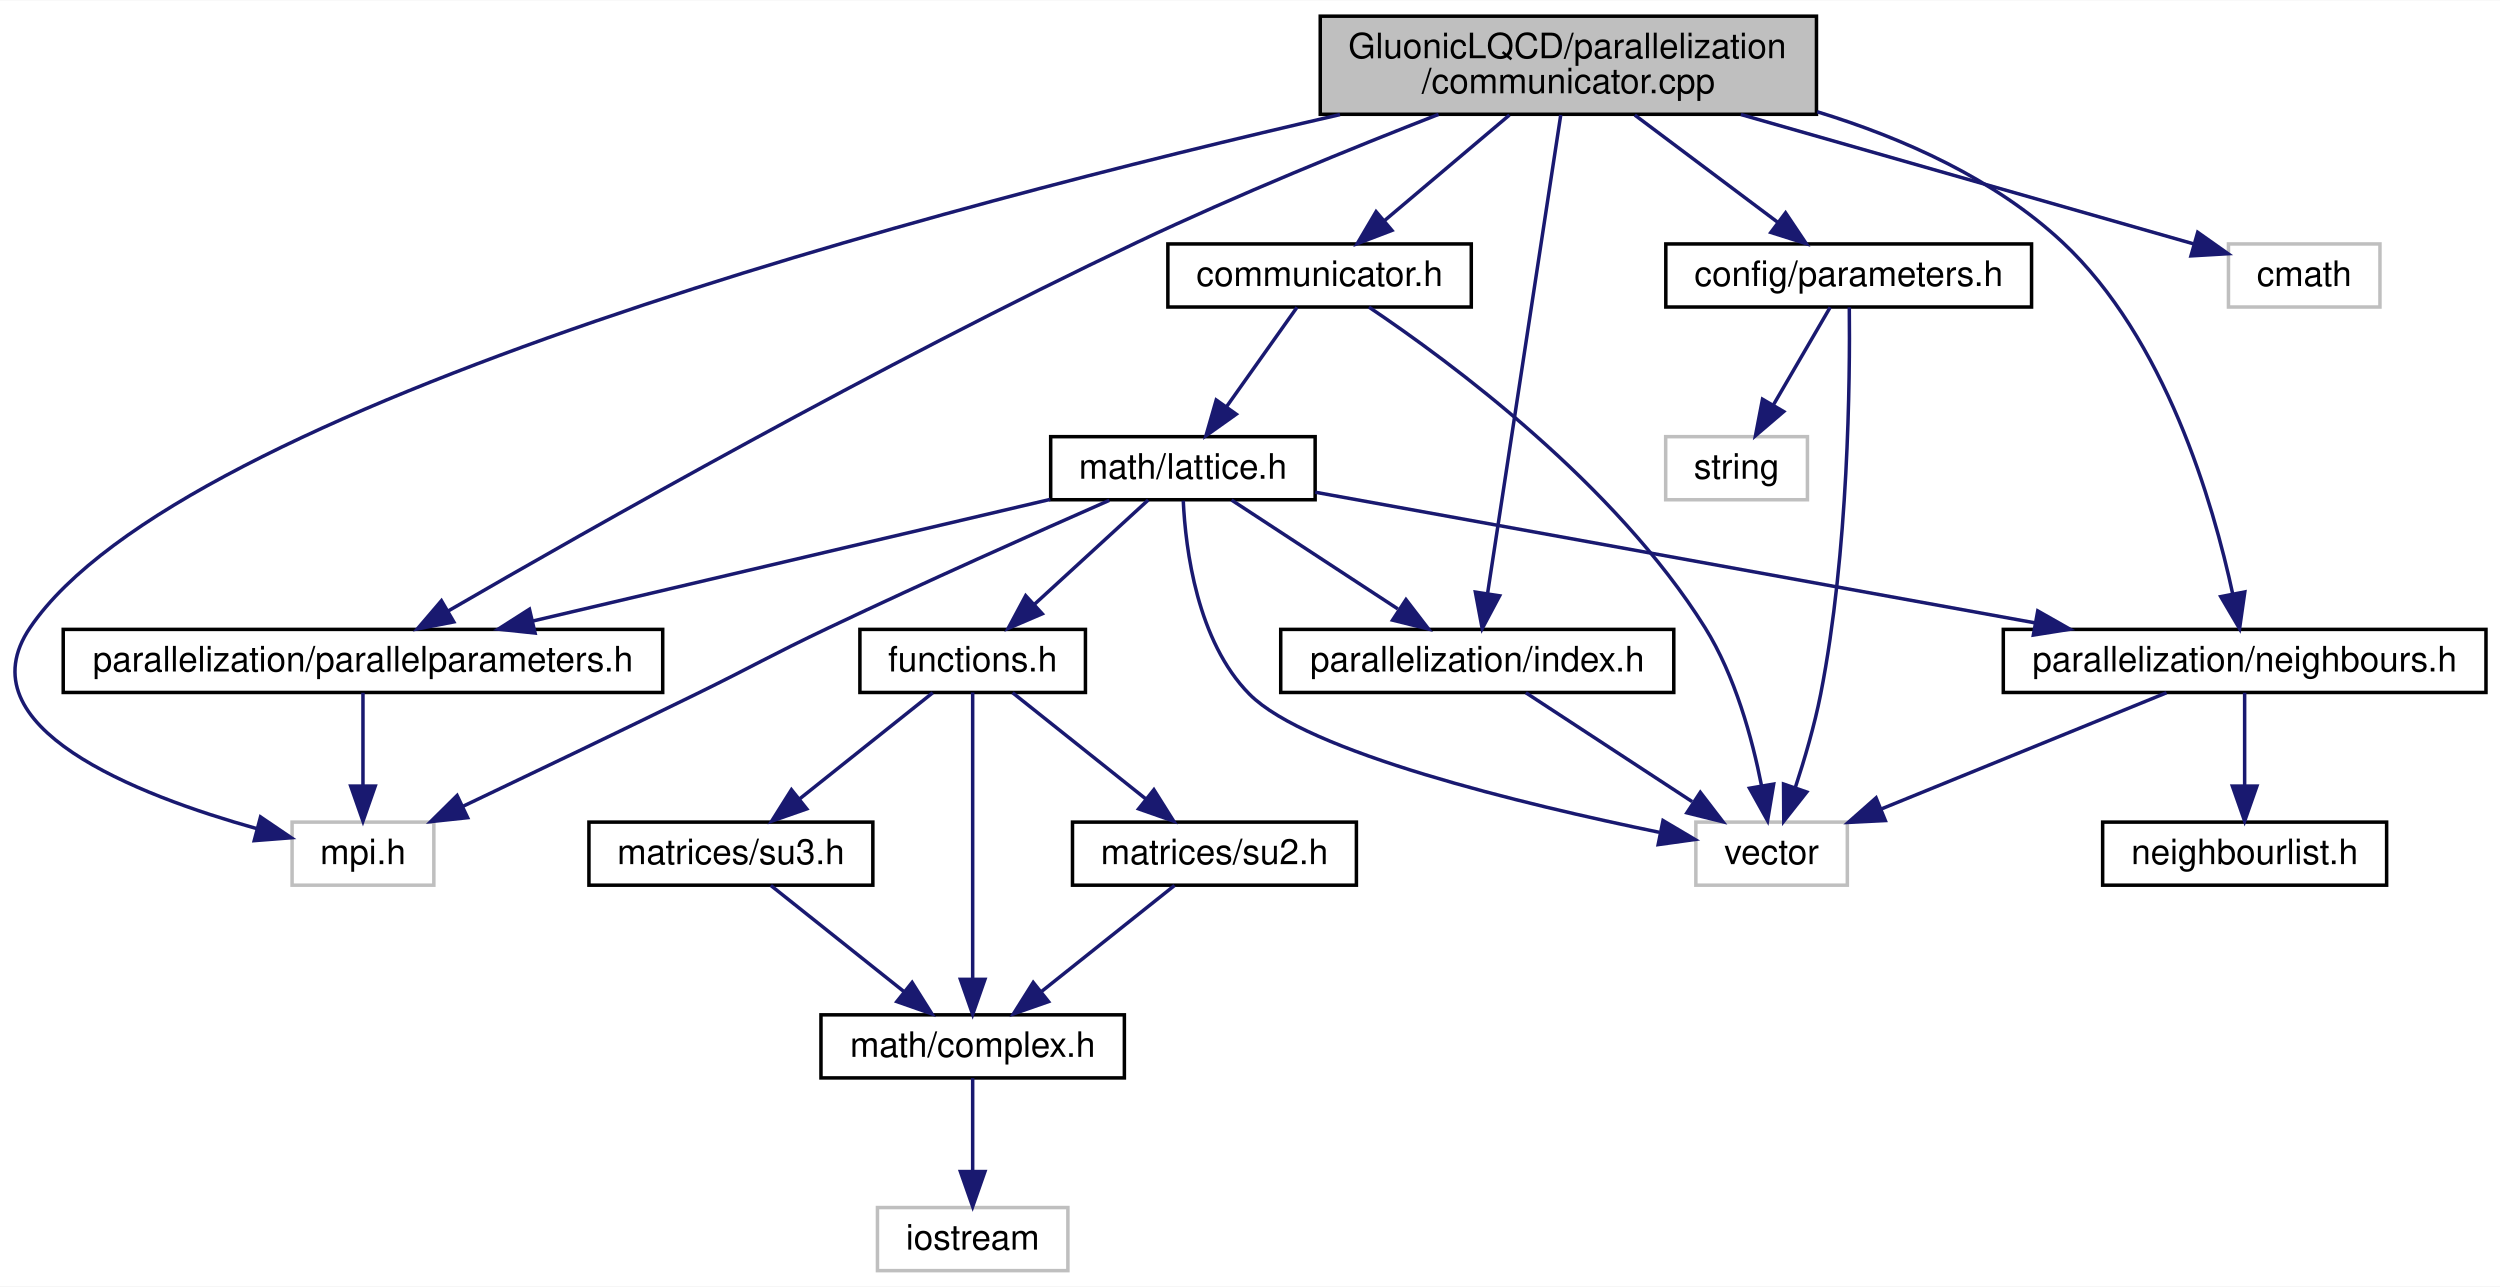
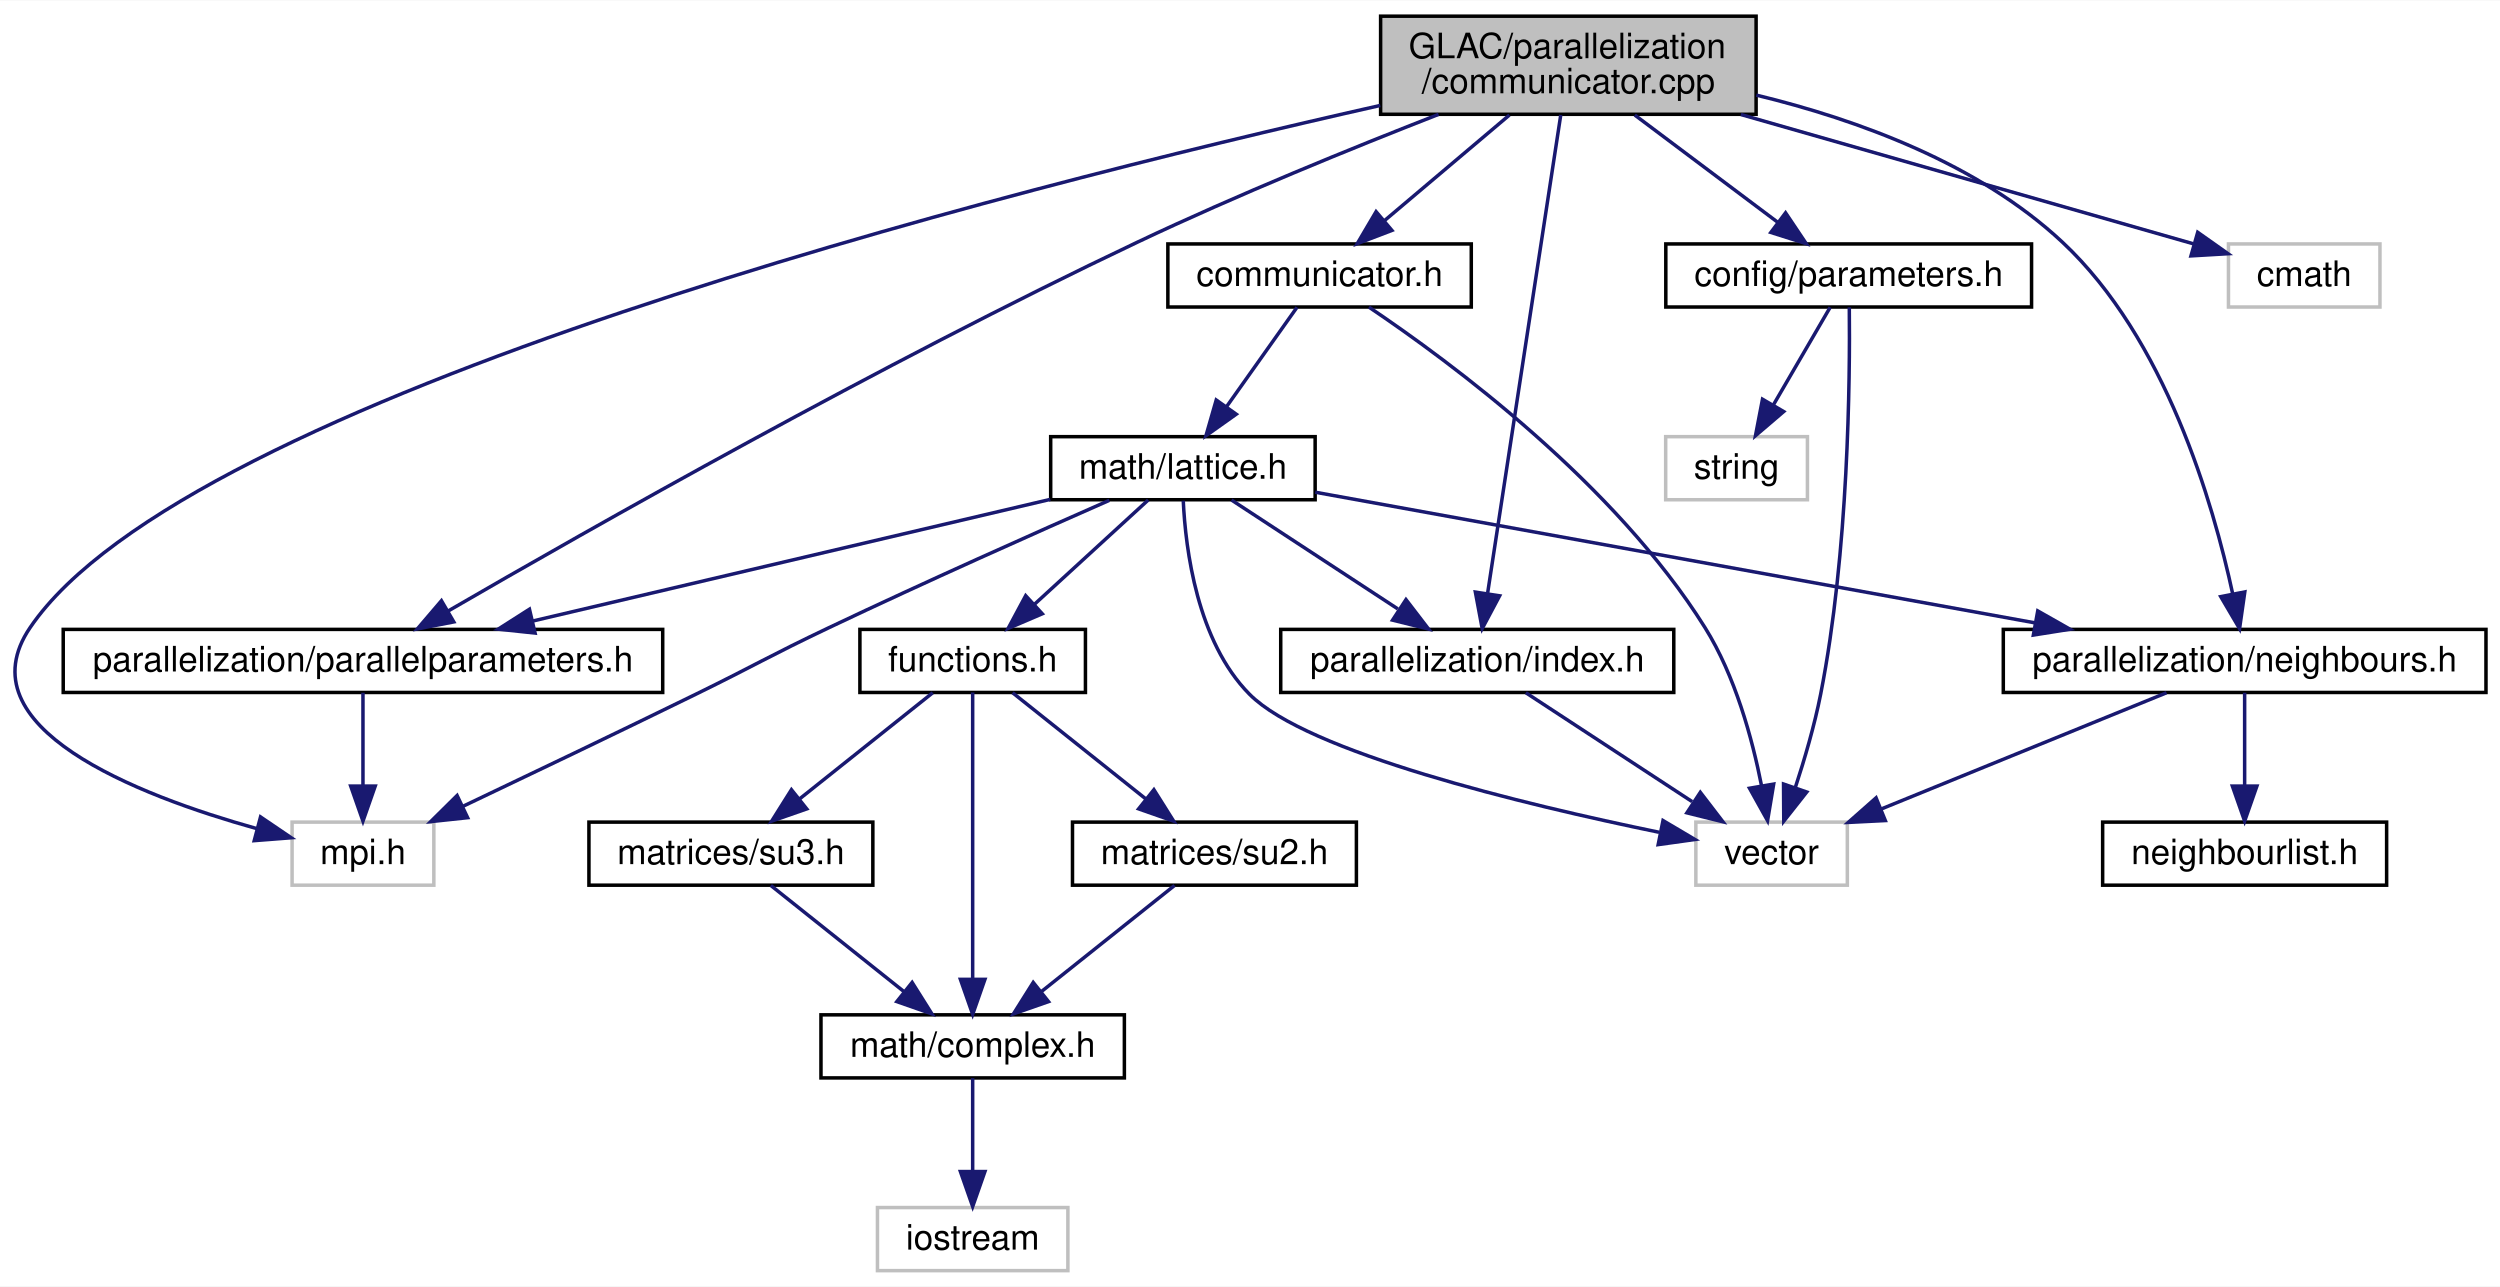
<svg xmlns="http://www.w3.org/2000/svg" xmlns:xlink="http://www.w3.org/1999/xlink" width="713pt" height="367pt" viewBox="0.00 0.00 713.46 367.00">
  <g id="graph0" class="graph" transform="scale(1 1) rotate(0) translate(4 363)">
    <polygon fill="#ffffff" stroke="transparent" points="-4,4 -4,-363 709.458,-363 709.458,4 -4,4" />
    <g id="node1" class="node">
      <g id="a_node1">
        <a xlink:title=" ">
-           <polygon fill="#bfbfbf" stroke="#000000" points="372.776,-330.5 372.776,-358.5 514.392,-358.5 514.392,-330.5 372.776,-330.5" />
-           <text text-anchor="start" x="380.776" y="-346.5" font-family="Helvetica,sans-Serif" font-size="10.00" fill="#000000">GluonicLQCD/parallelization</text>
+           <polygon fill="#bfbfbf" stroke="#000000" points="390.005,-330.5 390.005,-358.5 497.163,-358.5 497.163,-330.5 390.005,-330.5" />
+           <text text-anchor="start" x="398.005" y="-346.5" font-family="Helvetica,sans-Serif" font-size="10.00" fill="#000000">GLAC/parallelization</text>
          <text text-anchor="middle" x="443.584" y="-336.5" font-family="Helvetica,sans-Serif" font-size="10.00" fill="#000000">/communicator.cpp</text>
        </a>
      </g>
    </g>
    <g id="node2" class="node">
      <g id="a_node2">
        <a xlink:href="communicator_8h.html" target="_top" xlink:title=" ">
          <polygon fill="#ffffff" stroke="#000000" points="329.289,-275.5 329.289,-293.5 415.88,-293.5 415.88,-275.5 329.289,-275.5" />
          <text text-anchor="middle" x="372.584" y="-281.5" font-family="Helvetica,sans-Serif" font-size="10.00" fill="#000000">communicator.h</text>
        </a>
      </g>
    </g>
    <g id="edge1" class="edge">
      <path fill="none" stroke="#191970" d="M426.758,-330.281C416.04,-321.223 402.147,-309.483 391.113,-300.159" />
      <polygon fill="#191970" stroke="#191970" points="393.231,-297.365 383.334,-293.584 388.713,-302.712 393.231,-297.365" />
    </g>
    <g id="node5" class="node">
      <g id="a_node5">
        <a xlink:title=" ">
          <polygon fill="#ffffff" stroke="#bfbfbf" points="79.358,-110.5 79.358,-128.5 119.811,-128.5 119.811,-110.5 79.358,-110.5" />
          <text text-anchor="middle" x="99.584" y="-116.5" font-family="Helvetica,sans-Serif" font-size="10.00" fill="#000000">mpi.h</text>
        </a>
      </g>
    </g>
    <g id="edge26" class="edge">
-       <path fill="none" stroke="#191970" d="M378.407,-330.413C266.989,-304.844 47.713,-247.531 4.584,-184 -14.677,-155.627 34.842,-136.262 69.403,-126.61" />
+       <path fill="none" stroke="#191970" d="M389.904,-333.026C282.855,-308.925 49.251,-249.798 4.584,-184 -14.677,-155.627 34.842,-136.262 69.403,-126.61" />
      <polygon fill="#191970" stroke="#191970" points="70.35,-129.98 79.12,-124.036 68.557,-123.213 70.35,-129.98" />
    </g>
    <g id="node6" class="node">
      <g id="a_node6">
        <a xlink:href="index_8h.html" target="_top" xlink:title=" ">
          <polygon fill="#ffffff" stroke="#000000" points="361.498,-165.5 361.498,-183.5 473.67,-183.5 473.67,-165.5 361.498,-165.5" />
          <text text-anchor="middle" x="417.584" y="-171.5" font-family="Helvetica,sans-Serif" font-size="10.00" fill="#000000">parallelization/index.h</text>
        </a>
      </g>
    </g>
    <g id="edge21" class="edge">
      <path fill="none" stroke="#191970" d="M441.412,-330.298C436.763,-299.899 425.842,-228.491 420.555,-193.924" />
      <polygon fill="#191970" stroke="#191970" points="423.967,-193.083 418.995,-183.727 417.047,-194.141 423.967,-193.083" />
    </g>
    <g id="node7" class="node">
      <g id="a_node7">
        <a xlink:href="neighbours_8h.html" target="_top" xlink:title=" ">
          <polygon fill="#ffffff" stroke="#000000" points="567.71,-165.5 567.71,-183.5 705.458,-183.5 705.458,-165.5 567.71,-165.5" />
          <text text-anchor="middle" x="636.584" y="-171.5" font-family="Helvetica,sans-Serif" font-size="10.00" fill="#000000">parallelization/neighbours.h</text>
        </a>
      </g>
    </g>
    <g id="edge20" class="edge">
-       <path fill="none" stroke="#191970" d="M514.606,-331.223C539.157,-323.703 565.312,-312.031 584.584,-294 613.931,-266.543 627.587,-219.658 633.199,-193.523" />
+       <path fill="none" stroke="#191970" d="M497.228,-335.974C526.129,-328.967 560.66,-316.383 584.584,-294 613.931,-266.543 627.587,-219.658 633.199,-193.523" />
      <polygon fill="#191970" stroke="#191970" points="636.633,-194.198 635.133,-183.71 629.765,-192.844 636.633,-194.198" />
    </g>
    <g id="node9" class="node">
      <g id="a_node9">
        <a xlink:href="parallelparameters_8h.html" target="_top" xlink:title=" ">
          <polygon fill="#ffffff" stroke="#000000" points="14.043,-165.5 14.043,-183.5 185.126,-183.5 185.126,-165.5 14.043,-165.5" />
          <text text-anchor="middle" x="99.584" y="-171.5" font-family="Helvetica,sans-Serif" font-size="10.00" fill="#000000">parallelization/parallelparameters.h</text>
        </a>
      </g>
    </g>
    <g id="edge22" class="edge">
      <path fill="none" stroke="#191970" d="M406.542,-330.478C381.894,-320.859 348.953,-307.447 320.584,-294 247.424,-259.321 164.17,-212.107 123.922,-188.767" />
      <polygon fill="#191970" stroke="#191970" points="125.503,-185.637 115.099,-183.633 121.982,-191.687 125.503,-185.637" />
    </g>
    <g id="node15" class="node">
      <g id="a_node15">
        <a xlink:href="parameters_8h.html" target="_top" xlink:title=" ">
          <polygon fill="#ffffff" stroke="#000000" points="471.395,-275.5 471.395,-293.5 575.774,-293.5 575.774,-275.5 471.395,-275.5" />
          <text text-anchor="middle" x="523.584" y="-281.5" font-family="Helvetica,sans-Serif" font-size="10.00" fill="#000000">config/parameters.h</text>
        </a>
      </g>
    </g>
    <g id="edge23" class="edge">
      <path fill="none" stroke="#191970" d="M462.543,-330.281C474.857,-321.046 490.889,-309.021 503.433,-299.613" />
      <polygon fill="#191970" stroke="#191970" points="505.572,-302.384 511.472,-293.584 501.372,-296.784 505.572,-302.384" />
    </g>
    <g id="node17" class="node">
      <g id="a_node17">
        <a xlink:title=" ">
          <polygon fill="#ffffff" stroke="#bfbfbf" points="631.968,-275.5 631.968,-293.5 675.2,-293.5 675.2,-275.5 631.968,-275.5" />
          <text text-anchor="middle" x="653.584" y="-281.5" font-family="Helvetica,sans-Serif" font-size="10.00" fill="#000000">cmath</text>
        </a>
      </g>
    </g>
    <g id="edge27" class="edge">
      <path fill="none" stroke="#191970" d="M492.82,-330.433C532.701,-319.038 587.701,-303.324 621.928,-293.545" />
      <polygon fill="#191970" stroke="#191970" points="623.19,-296.824 631.844,-290.712 621.267,-290.094 623.19,-296.824" />
    </g>
    <g id="node3" class="node">
      <g id="a_node3">
        <a xlink:title=" ">
          <polygon fill="#ffffff" stroke="#bfbfbf" points="479.968,-110.5 479.968,-128.5 523.2,-128.5 523.2,-110.5 479.968,-110.5" />
          <text text-anchor="middle" x="501.584" y="-116.5" font-family="Helvetica,sans-Serif" font-size="10.00" fill="#000000">vector</text>
        </a>
      </g>
    </g>
    <g id="edge2" class="edge">
      <path fill="none" stroke="#191970" d="M386.663,-275.473C410.072,-259.739 456.952,-225.023 482.584,-184 491.186,-170.233 496.049,-152.39 498.697,-138.962" />
      <polygon fill="#191970" stroke="#191970" points="502.181,-139.357 500.434,-128.907 495.283,-138.165 502.181,-139.357" />
    </g>
    <g id="node4" class="node">
      <g id="a_node4">
        <a xlink:href="lattice_8h.html" target="_top" xlink:title=" ">
          <polygon fill="#ffffff" stroke="#000000" points="295.848,-220.5 295.848,-238.5 371.32,-238.5 371.32,-220.5 295.848,-220.5" />
          <text text-anchor="middle" x="333.584" y="-226.5" font-family="Helvetica,sans-Serif" font-size="10.00" fill="#000000">math/lattice.h</text>
        </a>
      </g>
    </g>
    <g id="edge3" class="edge">
      <path fill="none" stroke="#191970" d="M366.144,-275.418C360.701,-267.741 352.745,-256.522 346.06,-247.095" />
      <polygon fill="#191970" stroke="#191970" points="348.803,-244.912 340.164,-238.78 343.093,-248.961 348.803,-244.912" />
    </g>
    <g id="edge4" class="edge">
      <path fill="none" stroke="#191970" d="M333.682,-220.232C334.339,-206.329 337.635,-180.097 352.584,-165 368.979,-148.442 430.801,-133.561 469.474,-125.601" />
      <polygon fill="#191970" stroke="#191970" points="470.597,-128.945 479.711,-123.544 469.217,-122.083 470.597,-128.945" />
    </g>
    <g id="edge5" class="edge">
      <path fill="none" stroke="#191970" d="M312.58,-220.333C292.071,-211.314 260.031,-197.038 232.584,-184 215.528,-175.898 211.544,-173.301 194.584,-165 172.344,-154.115 147.055,-142.016 128.163,-133.033" />
      <polygon fill="#191970" stroke="#191970" points="129.452,-129.77 118.917,-128.642 126.449,-136.093 129.452,-129.77" />
    </g>
    <g id="edge6" class="edge">
      <path fill="none" stroke="#191970" d="M347.455,-220.418C360.344,-211.979 379.774,-199.257 394.916,-189.343" />
      <polygon fill="#191970" stroke="#191970" points="397.244,-192.002 403.693,-183.596 393.409,-186.145 397.244,-192.002" />
    </g>
    <g id="edge8" class="edge">
      <path fill="none" stroke="#191970" d="M371.347,-222.645C422.891,-213.289 515.83,-196.419 576.868,-185.34" />
      <polygon fill="#191970" stroke="#191970" points="577.539,-188.775 586.753,-183.545 576.288,-181.888 577.539,-188.775" />
    </g>
    <g id="edge11" class="edge">
      <path fill="none" stroke="#191970" d="M295.728,-220.602C255.527,-211.153 191.859,-196.189 148.026,-185.886" />
      <polygon fill="#191970" stroke="#191970" points="148.7,-182.449 138.165,-183.568 147.098,-189.263 148.7,-182.449" />
    </g>
    <g id="node10" class="node">
      <g id="a_node10">
        <a xlink:href="functions_8h.html" target="_top" xlink:title=" ">
          <polygon fill="#ffffff" stroke="#000000" points="241.402,-165.5 241.402,-183.5 305.766,-183.5 305.766,-165.5 241.402,-165.5" />
          <text text-anchor="middle" x="273.584" y="-171.5" font-family="Helvetica,sans-Serif" font-size="10.00" fill="#000000">functions.h</text>
        </a>
      </g>
    </g>
    <g id="edge13" class="edge">
      <path fill="none" stroke="#191970" d="M323.676,-220.418C314.87,-212.346 301.79,-200.356 291.204,-190.652" />
      <polygon fill="#191970" stroke="#191970" points="293.444,-187.957 283.707,-183.78 288.714,-193.117 293.444,-187.957" />
    </g>
    <g id="edge7" class="edge">
      <path fill="none" stroke="#191970" d="M431.455,-165.418C444.344,-156.979 463.774,-144.257 478.916,-134.343" />
      <polygon fill="#191970" stroke="#191970" points="481.244,-137.002 487.693,-128.596 477.409,-131.145 481.244,-137.002" />
    </g>
    <g id="edge10" class="edge">
      <path fill="none" stroke="#191970" d="M614.292,-165.418C592.077,-156.368 557.773,-142.392 532.844,-132.235" />
      <polygon fill="#191970" stroke="#191970" points="534.043,-128.945 523.462,-128.413 531.402,-135.428 534.043,-128.945" />
    </g>
    <g id="node8" class="node">
      <g id="a_node8">
        <a xlink:href="neighbourlist_8h.html" target="_top" xlink:title=" ">
          <polygon fill="#ffffff" stroke="#000000" points="596.062,-110.5 596.062,-128.5 677.106,-128.5 677.106,-110.5 596.062,-110.5" />
          <text text-anchor="middle" x="636.584" y="-116.5" font-family="Helvetica,sans-Serif" font-size="10.00" fill="#000000">neighbourlist.h</text>
        </a>
      </g>
    </g>
    <g id="edge9" class="edge">
      <path fill="none" stroke="#191970" d="M636.584,-165.418C636.584,-158.216 636.584,-147.896 636.584,-138.863" />
      <polygon fill="#191970" stroke="#191970" points="640.084,-138.779 636.584,-128.78 633.084,-138.78 640.084,-138.779" />
    </g>
    <g id="edge12" class="edge">
      <path fill="none" stroke="#191970" d="M99.584,-165.418C99.584,-158.216 99.584,-147.896 99.584,-138.863" />
      <polygon fill="#191970" stroke="#191970" points="103.084,-138.779 99.584,-128.78 96.084,-138.78 103.084,-138.779" />
    </g>
    <g id="node11" class="node">
      <g id="a_node11">
        <a xlink:href="su3_8h.html" target="_top" xlink:title=" ">
          <polygon fill="#ffffff" stroke="#000000" points="164.072,-110.5 164.072,-128.5 245.096,-128.5 245.096,-110.5 164.072,-110.5" />
          <text text-anchor="middle" x="204.584" y="-116.5" font-family="Helvetica,sans-Serif" font-size="10.00" fill="#000000">matrices/su3.h</text>
        </a>
      </g>
    </g>
    <g id="edge14" class="edge">
      <path fill="none" stroke="#191970" d="M262.19,-165.418C251.865,-157.188 236.429,-144.884 224.134,-135.084" />
      <polygon fill="#191970" stroke="#191970" points="226.227,-132.276 216.226,-128.78 221.864,-137.75 226.227,-132.276" />
    </g>
    <g id="node12" class="node">
      <g id="a_node12">
        <a xlink:href="complex_8h.html" target="_top" xlink:title=" ">
          <polygon fill="#ffffff" stroke="#000000" points="230.291,-55.5 230.291,-73.5 316.877,-73.5 316.877,-55.5 230.291,-55.5" />
          <text text-anchor="middle" x="273.584" y="-61.5" font-family="Helvetica,sans-Serif" font-size="10.00" fill="#000000">math/complex.h</text>
        </a>
      </g>
    </g>
    <g id="edge19" class="edge">
      <path fill="none" stroke="#191970" d="M273.584,-165.498C273.584,-147.691 273.584,-107.623 273.584,-83.651" />
      <polygon fill="#191970" stroke="#191970" points="277.084,-83.626 273.584,-73.626 270.084,-83.626 277.084,-83.626" />
    </g>
    <g id="node14" class="node">
      <g id="a_node14">
        <a xlink:href="su2_8h.html" target="_top" xlink:title=" ">
          <polygon fill="#ffffff" stroke="#000000" points="302.072,-110.5 302.072,-128.5 383.096,-128.5 383.096,-110.5 302.072,-110.5" />
          <text text-anchor="middle" x="342.584" y="-116.5" font-family="Helvetica,sans-Serif" font-size="10.00" fill="#000000">matrices/su2.h</text>
        </a>
      </g>
    </g>
    <g id="edge17" class="edge">
      <path fill="none" stroke="#191970" d="M284.978,-165.418C295.303,-157.188 310.739,-144.884 323.034,-135.084" />
      <polygon fill="#191970" stroke="#191970" points="325.305,-137.75 330.943,-128.78 320.941,-132.276 325.305,-137.75" />
    </g>
    <g id="edge15" class="edge">
      <path fill="none" stroke="#191970" d="M215.978,-110.418C226.303,-102.188 241.739,-89.884 254.034,-80.084" />
      <polygon fill="#191970" stroke="#191970" points="256.305,-82.749 261.943,-73.779 251.941,-77.276 256.305,-82.749" />
    </g>
    <g id="node13" class="node">
      <g id="a_node13">
        <a xlink:title=" ">
          <polygon fill="#ffffff" stroke="#bfbfbf" points="246.412,-.5 246.412,-18.5 300.757,-18.5 300.757,-.5 246.412,-.5" />
          <text text-anchor="middle" x="273.584" y="-6.5" font-family="Helvetica,sans-Serif" font-size="10.00" fill="#000000">iostream</text>
        </a>
      </g>
    </g>
    <g id="edge16" class="edge">
      <path fill="none" stroke="#191970" d="M273.584,-55.418C273.584,-48.216 273.584,-37.896 273.584,-28.863" />
      <polygon fill="#191970" stroke="#191970" points="277.084,-28.779 273.584,-18.779 270.084,-28.779 277.084,-28.779" />
    </g>
    <g id="edge18" class="edge">
      <path fill="none" stroke="#191970" d="M331.19,-110.418C320.865,-102.188 305.429,-89.884 293.134,-80.084" />
      <polygon fill="#191970" stroke="#191970" points="295.227,-77.276 285.226,-73.779 290.864,-82.749 295.227,-77.276" />
    </g>
    <g id="edge25" class="edge">
      <path fill="none" stroke="#191970" d="M523.761,-275.403C523.981,-255.288 523.585,-205.597 515.584,-165 513.828,-156.092 511.002,-146.45 508.346,-138.345" />
      <polygon fill="#191970" stroke="#191970" points="511.615,-137.088 505.058,-128.766 504.994,-139.361 511.615,-137.088" />
    </g>
    <g id="node16" class="node">
      <g id="a_node16">
        <a xlink:title=" ">
          <polygon fill="#ffffff" stroke="#bfbfbf" points="471.358,-220.5 471.358,-238.5 511.811,-238.5 511.811,-220.5 471.358,-220.5" />
          <text text-anchor="middle" x="491.584" y="-226.5" font-family="Helvetica,sans-Serif" font-size="10.00" fill="#000000">string</text>
        </a>
      </g>
    </g>
    <g id="edge24" class="edge">
      <path fill="none" stroke="#191970" d="M518.3,-275.418C513.926,-267.9 507.574,-256.983 502.161,-247.68" />
      <polygon fill="#191970" stroke="#191970" points="505.037,-245.663 496.983,-238.78 498.987,-249.183 505.037,-245.663" />
    </g>
  </g>
</svg>
